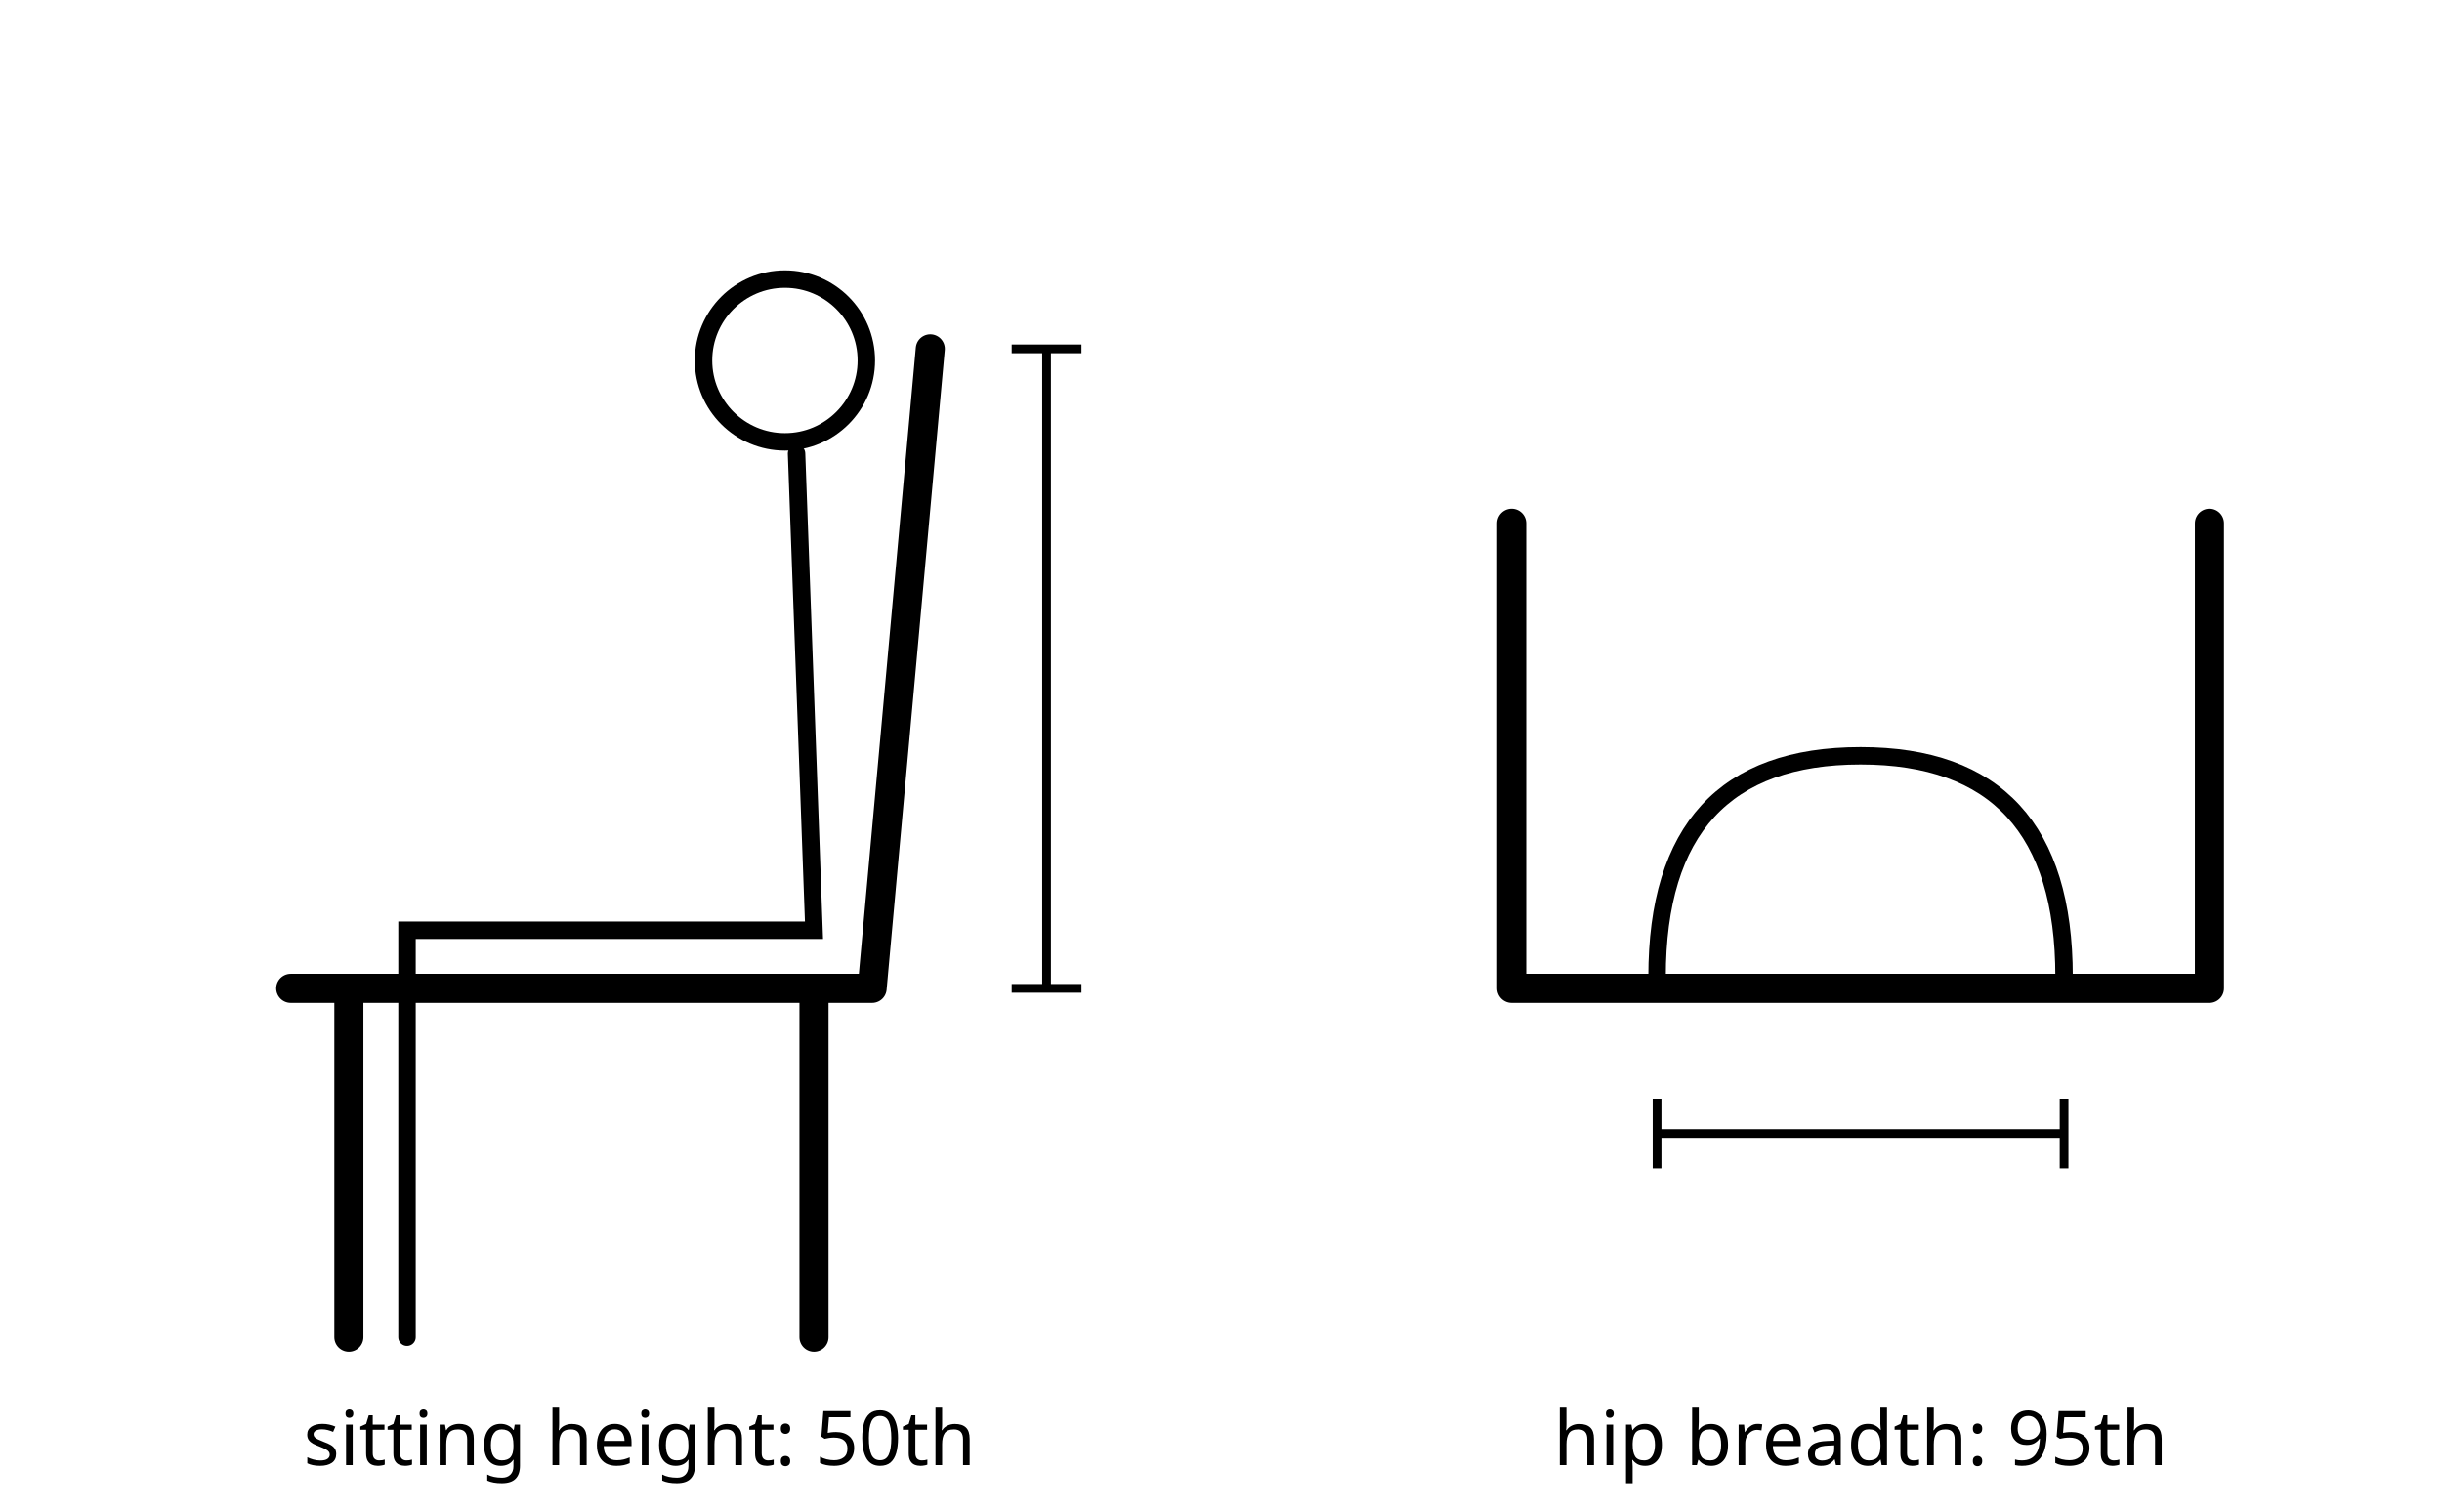
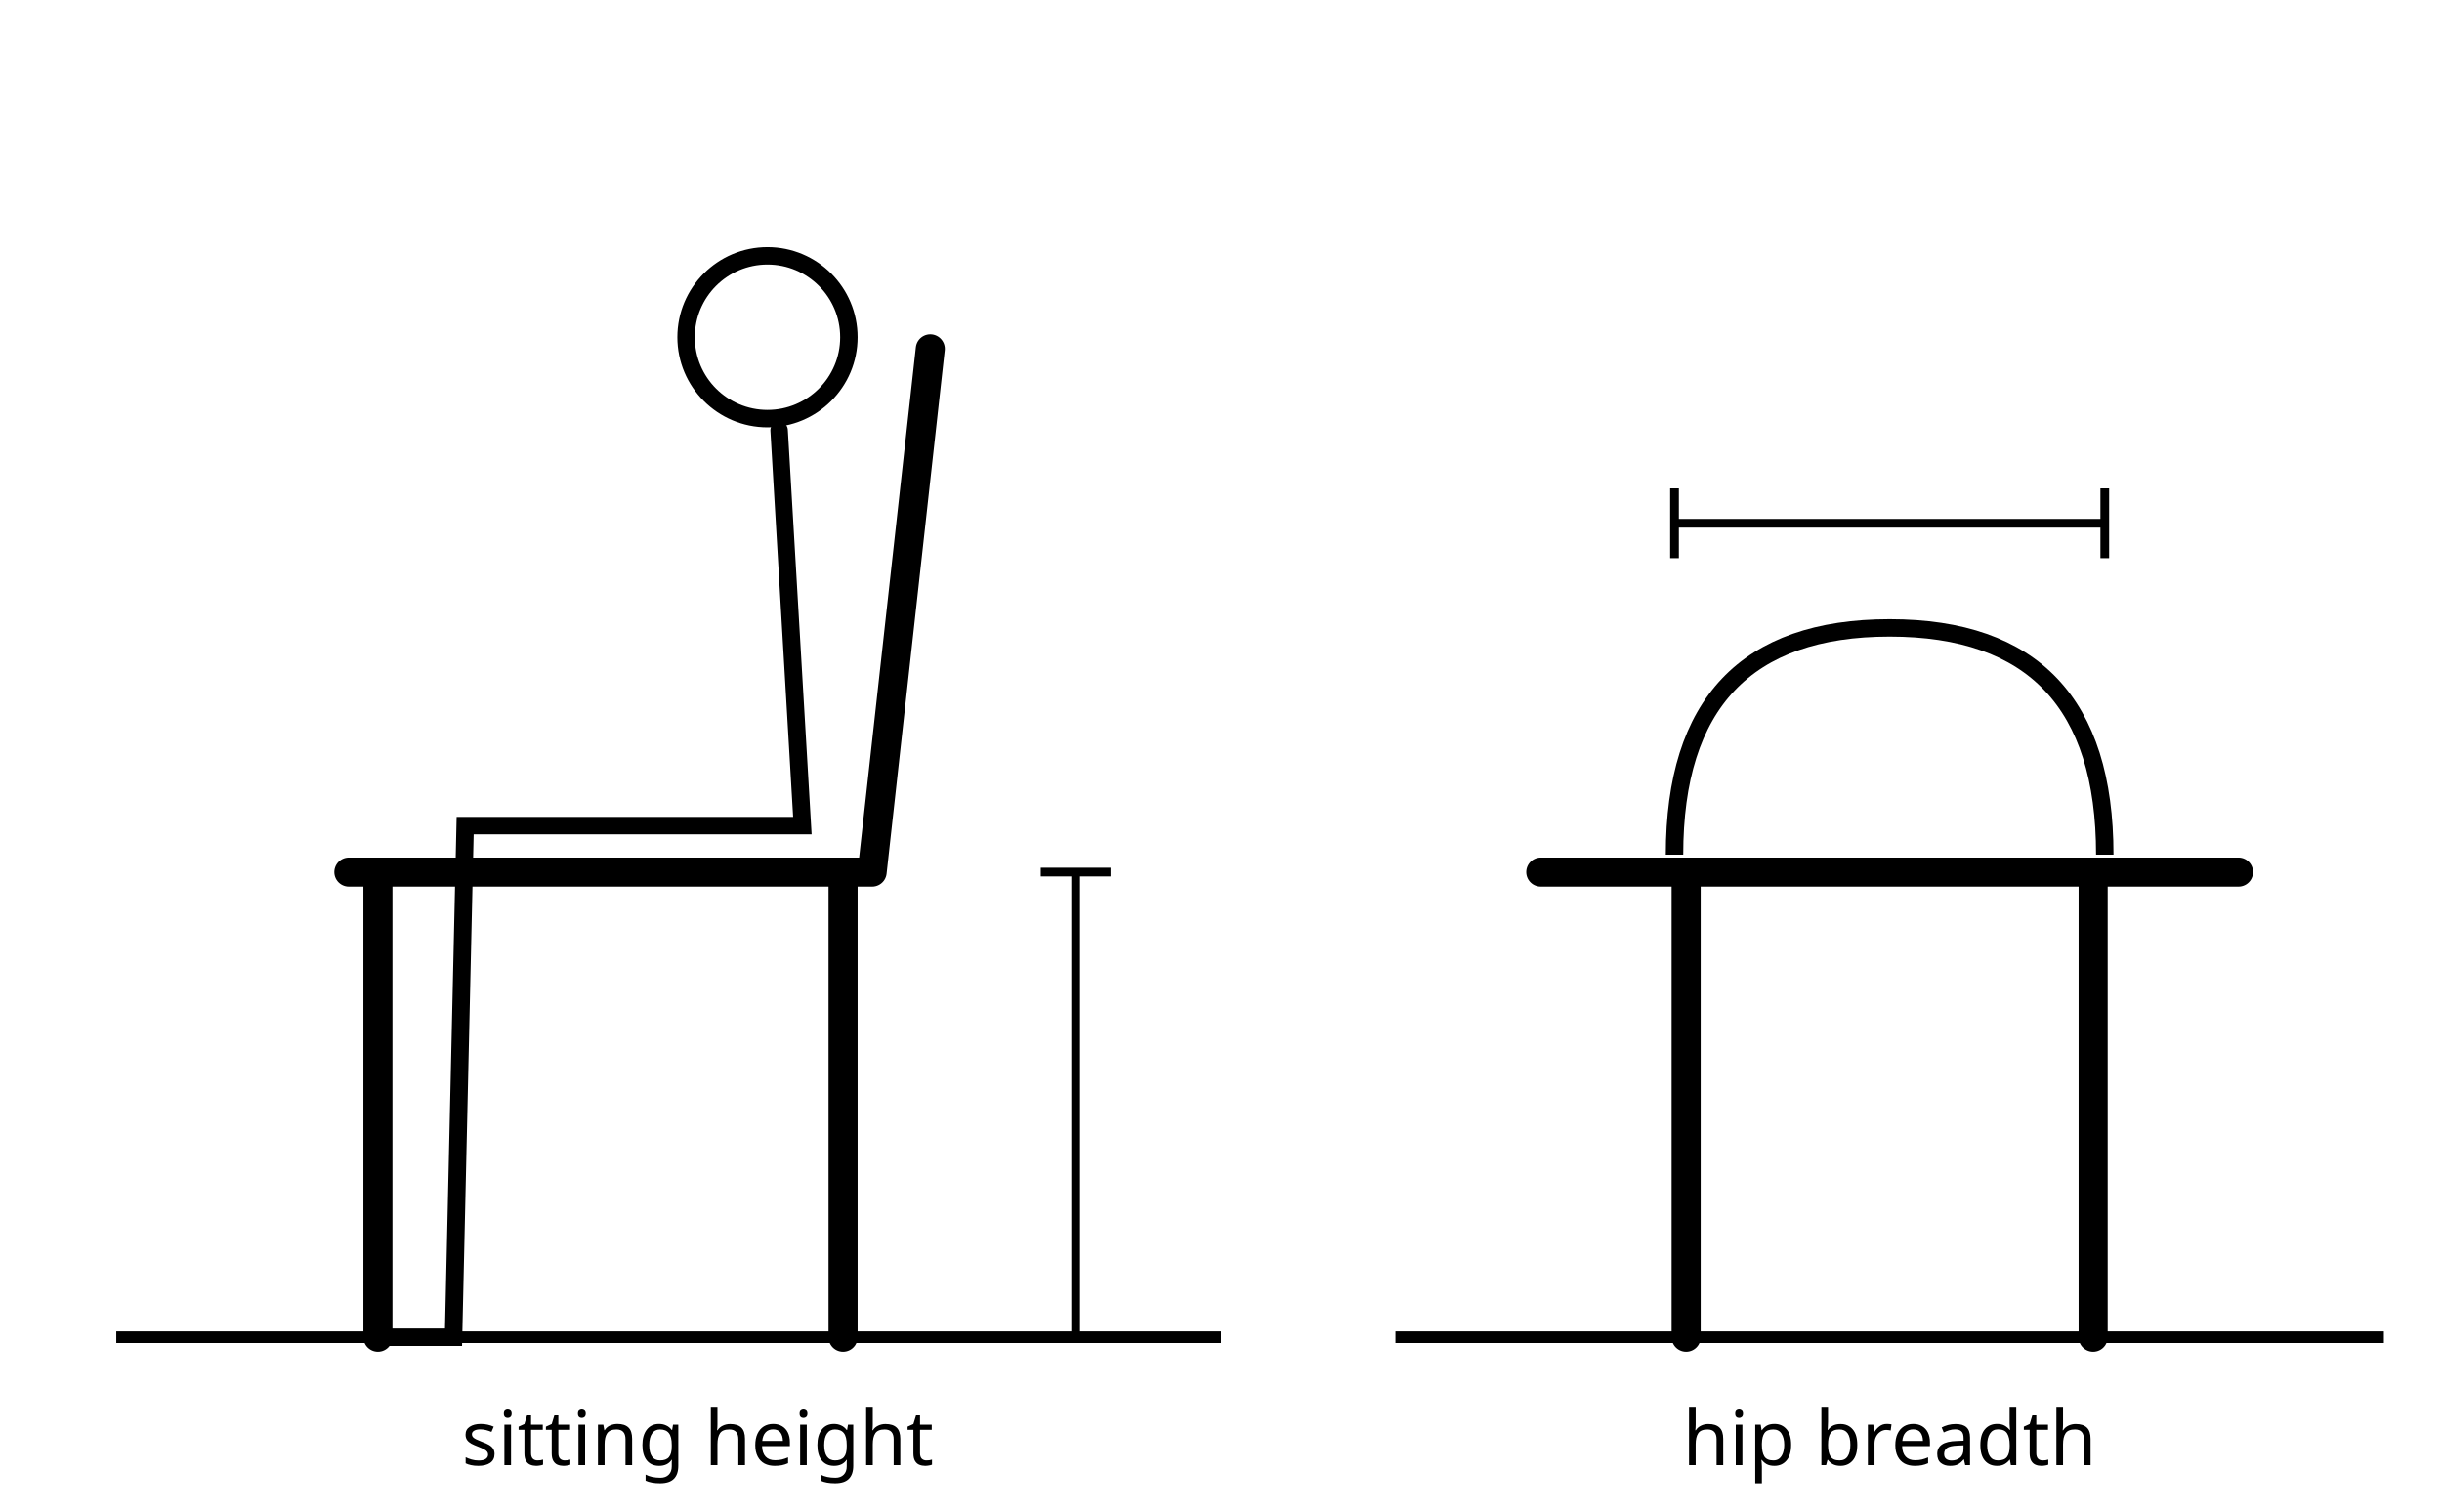
<svg xmlns="http://www.w3.org/2000/svg" viewBox="0 0 420 260" fill="none" stroke="none">
-   <path d="M50,170 L150,170 M150,170 L160,60 M60,170 L60,230 M140,170 L140,230" stroke="currentColor" stroke-width="5" stroke-linecap="round" />
+   <path d="M20,230 L210,230 M240,230 L410,230" stroke="currentColor" stroke-width="2" />
+   <path d="M60,150 L150,150 M150,150 L160,60 M65,150 L65,230 M145,150 L145,230" stroke="currentColor" stroke-width="5" stroke-linecap="round" />
  <g stroke="currentColor" stroke-width="3" stroke-linecap="round">
-     <circle cx="135" cy="62" r="14" />
-     <path d="M137,78 L140,160 L70,160 L70,230" />
+     <circle cx="132" cy="58" r="14" />
+     <path d="M134,74 L138,142 L80,142 L78,230 L64,230" />
  </g>
-   <path d="M180,60 L180,170 M174,60 L186,60 M174,170 L186,170" stroke="currentColor" stroke-width="1.5" />
-   <text x="110" y="252" font-size="13" text-anchor="middle" font-family="sans-serif" fill="currentColor">sitting height: 50th</text>
-   <path d="M260,170 L380,170 M260,170 L260,90 M380,170 L380,90" stroke="currentColor" stroke-width="5" stroke-linecap="round" />
+   <path d="M185,150 L185,230 M179,150 L191,150 M179,230 L191,230" stroke="currentColor" stroke-width="1.5" />
+   <text x="120" y="252" font-size="13" text-anchor="middle" font-family="sans-serif" fill="currentColor">sitting height</text>
+   <path d="M265,150 L385,150 M290,150 L290,230 M360,150 L360,230" stroke="currentColor" stroke-width="5" stroke-linecap="round" />
  <g stroke="currentColor" stroke-width="3">
-     <path d="M285,168 Q285,130 320,130 Q355,130 355,168" />
+     <path d="M288,147 Q288,108 325,108 Q362,108 362,147" />
  </g>
-   <path d="M285,195 L355,195 M285,189 L285,201 M355,189 L355,201" stroke="currentColor" stroke-width="1.5" />
-   <text x="320" y="252" font-size="13" text-anchor="middle" font-family="sans-serif" fill="currentColor">hip breadth: 95th</text>
+   <path d="M288,90 L362,90 M288,84 L288,96 M362,84 L362,96" stroke="currentColor" stroke-width="1.5" />
+   <text x="325" y="252" font-size="13" text-anchor="middle" font-family="sans-serif" fill="currentColor">hip breadth</text>
</svg>
